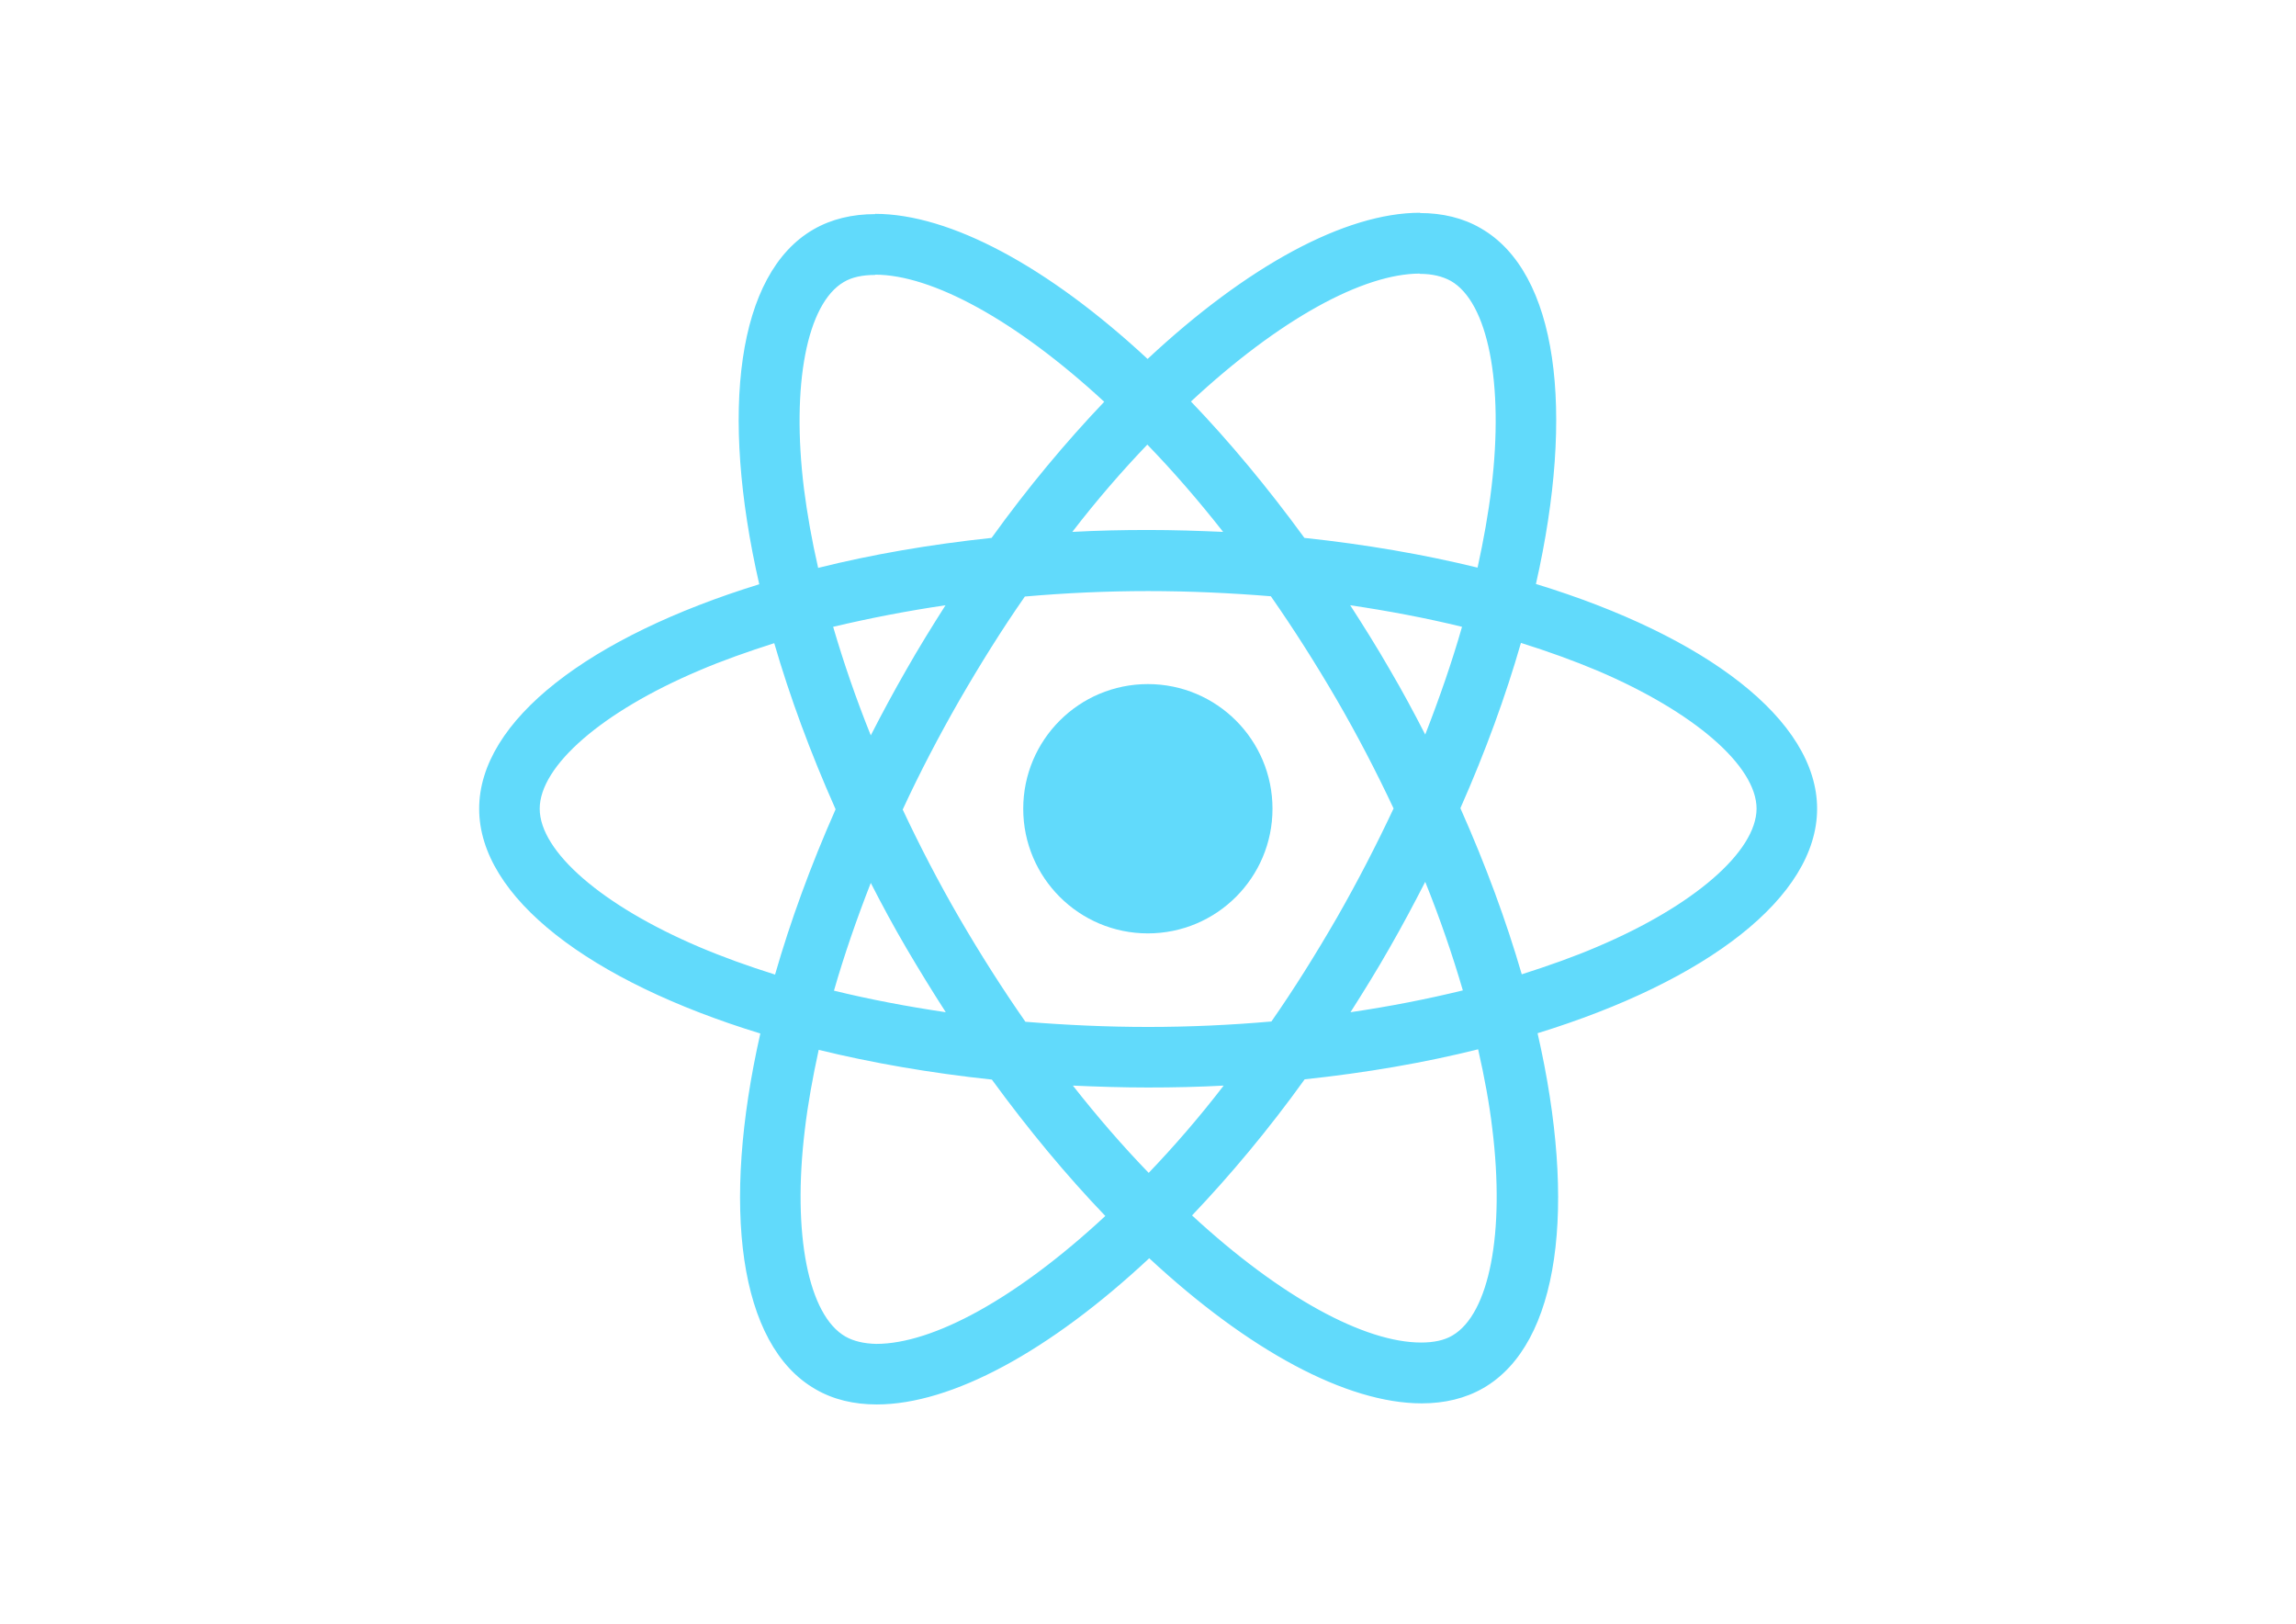
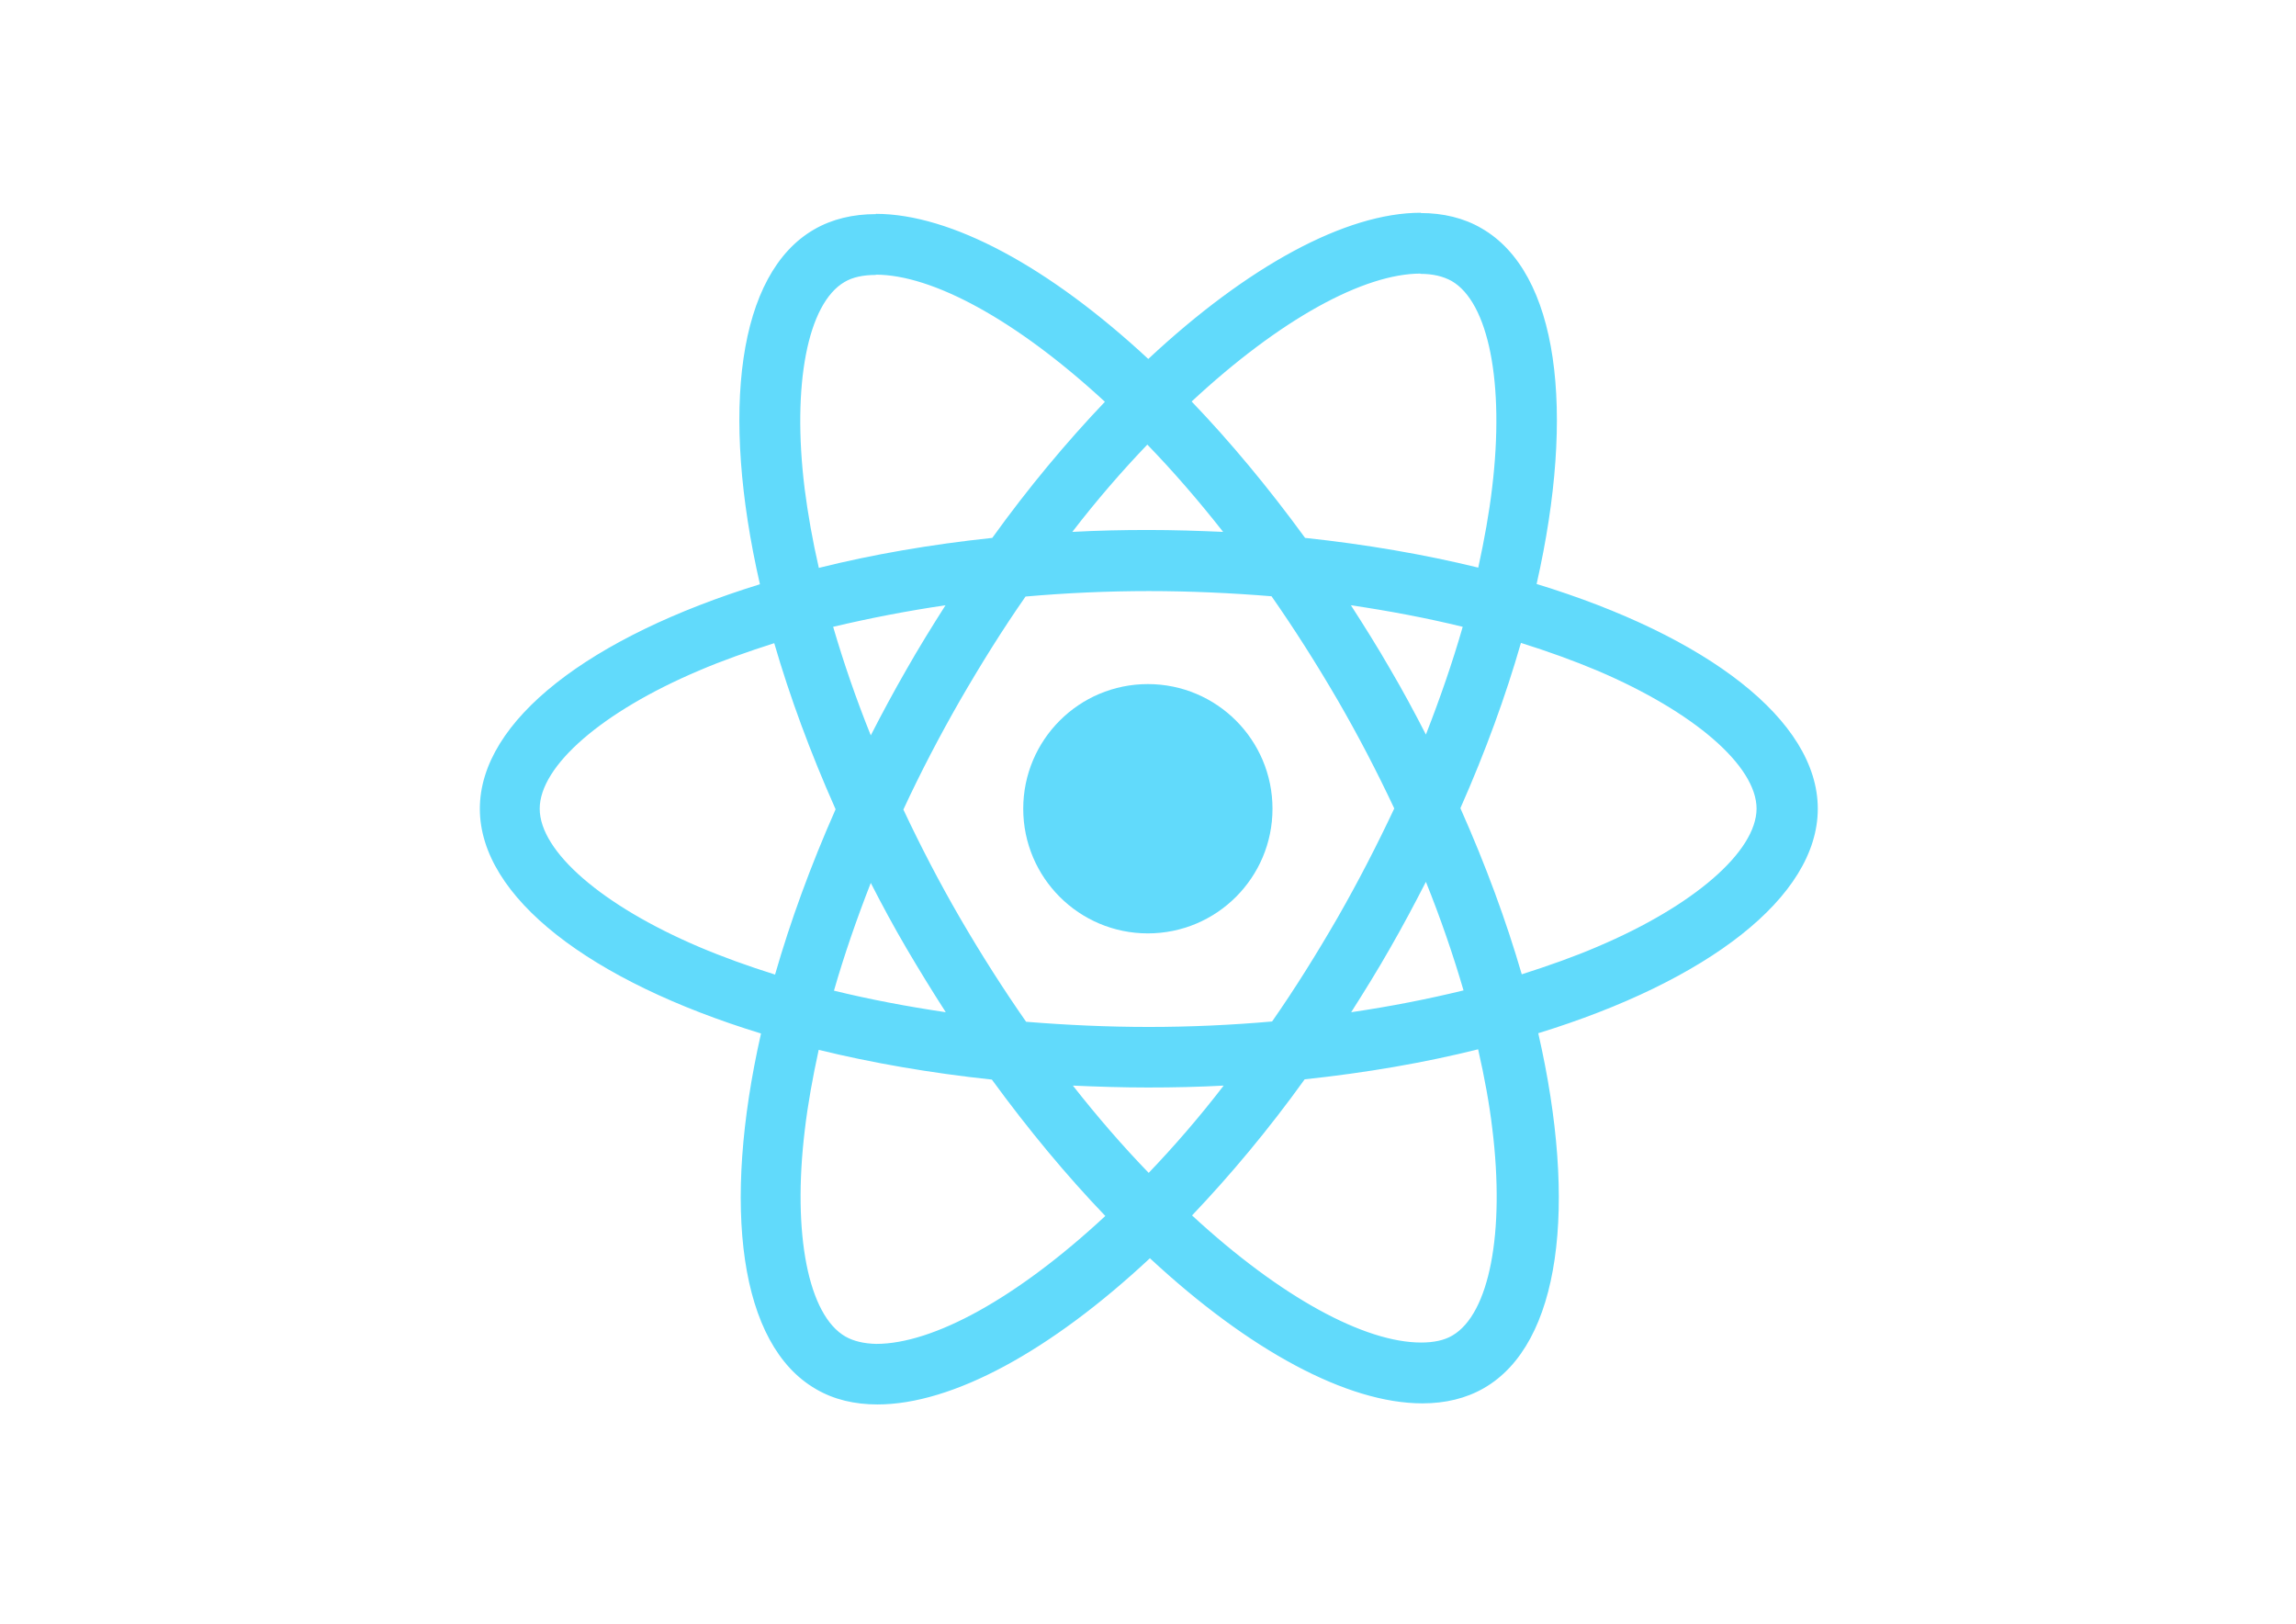
<svg xmlns="http://www.w3.org/2000/svg" viewBox="0 0 841.9 595.3">
  <g fill="#61DAFB">
-     <path d="M666.3 296.5c0-32.5-40.7-63.3-103.1-82.4 14.4-63.6 8-114.2-20.2-130.4-6.5-3.8-14.1-5.6-22.4-5.6v22.3c4.6 0 8.3.9 11.4 2.6 13.6 7.8 19.5 37.5 14.9 75.7-1.1 9.4-2.9 19.3-5.1 29.4-19.6-4.8-41-8.5-63.5-10.9-13.5-18.5-27.5-35.3-41.6-50 32.6-30.3 63.2-46.9 84-46.9V78c-27.5 0-63.5 19.6-99.9 53.6-36.4-33.8-72.4-53.2-99.9-53.2v22.3c20.7 0 51.4 16.5 84 46.6-14 14.7-28 31.4-41.3 49.9-22.6 2.4-44 6.1-63.6 11-2.3-10-4-19.7-5.2-29-4.7-38.2 1.1-67.9 14.6-75.8 3-1.8 6.9-2.6 11.5-2.6V78.5c-8.4 0-16 1.8-22.6 5.6-28.1 16.2-34.4 66.7-19.9 130.1-62.2 19.2-102.7 49.9-102.7 82.3 0 32.5 40.7 63.3 103.1 82.4-14.4 63.6-8 114.2 20.2 130.4 6.5 3.8 14.1 5.6 22.5 5.6 27.5 0 63.5-19.6 99.9-53.6 36.4 33.8 72.4 53.2 99.9 53.2 8.4 0 16-1.8 22.6-5.6 28.1-16.2 34.4-66.7 19.9-130.1 62-19.1 102.5-49.9 102.5-82.3zm-130.2-66.7c-3.7 12.9-8.3 26.2-13.5 39.5-4.1-8-8.4-16-13.1-24-4.6-8-9.5-15.8-14.4-23.4 14.2 2.1 27.9 4.7 41 7.9zm-45.8 106.5c-7.8 13.5-15.8 26.3-24.1 38.2-14.9 1.3-30 2-45.2 2-15.1 0-30.2-.7-45-1.9-8.3-11.9-16.4-24.6-24.2-38-7.6-13.1-14.5-26.4-20.8-39.8 6.2-13.4 13.2-26.8 20.7-39.9 7.8-13.5 15.8-26.3 24.1-38.2 14.9-1.3 30-2 45.2-2 15.1 0 30.2.7 45 1.9 8.3 11.9 16.4 24.6 24.2 38 7.6 13.1 14.5 26.4 20.8 39.8-6.3 13.4-13.2 26.8-20.7 39.9zm32.3-13c5.4 13.4 10 26.8 13.8 39.8-13.1 3.2-26.9 5.9-41.2 8 4.9-7.7 9.8-15.6 14.4-23.7 4.6-8 8.9-16.1 13-24.1zM421.2 430c-9.3-9.6-18.6-20.3-27.8-32 9 .4 18.2.7 27.5.7 9.4 0 18.7-.2 27.8-.7-9 11.7-18.3 22.4-27.5 32zm-74.4-58.9c-14.2-2.1-27.9-4.7-41-7.9 3.7-12.9 8.3-26.2 13.5-39.5 4.1 8 8.4 16 13.1 24 4.7 8 9.5 15.8 14.4 23.4zM420.7 163c9.3 9.6 18.6 20.3 27.8 32-9-.4-18.2-.7-27.5-.7-9.4 0-18.7.2-27.8.7 9-11.7 18.3-22.4 27.5-32zm-74 58.9c-4.9 7.7-9.8 15.6-14.4 23.7-4.6 8-8.9 16-13 24-5.4-13.4-10-26.8-13.8-39.8 13.1-3.1 26.9-5.8 41.2-7.9zm-90.5 125.2c-35.4-15.1-58.3-34.9-58.3-50.6 0-15.7 22.9-35.6 58.3-50.6 8.6-3.7 18-7 27.7-10.1 5.7 19.6 13.2 40 22.5 60.9-9.2 20.8-16.6 41.1-22.2 60.6-9.9-3.1-19.3-6.5-28-10.2zM310 490c-13.6-7.8-19.5-37.5-14.9-75.7 1.1-9.4 2.9-19.3 5.1-29.4 19.6 4.8 41 8.5 63.5 10.9 13.5 18.5 27.5 35.3 41.6 50-32.6 30.3-63.2 46.9-84 46.9-4.5-.1-8.3-1-11.3-2.7zm237.2-76.2c4.7 38.2-1.1 67.9-14.6 75.8-3 1.8-6.9 2.6-11.5 2.6-20.7 0-51.4-16.5-84-46.6 14-14.7 28-31.4 41.3-49.9 22.6-2.4 44-6.1 63.6-11 2.3 10.1 4.1 19.8 5.2 29.1zm38.5-66.7c-8.6 3.7-18 7-27.7 10.1-5.7-19.6-13.2-40-22.5-60.9 9.2-20.8 16.6-41.1 22.2-60.6 9.9 3.1 19.3 6.5 28.1 10.2 35.4 15.1 58.3 34.9 58.3 50.6-.1 15.7-23 35.6-58.4 50.6zM320.8 78.4z" />
+     <path d="M666.55 296.5c0-32.5-40.7-63.3-103.1-82.4 14.4-63.6 8-114.2-20.2-130.4-6.5-3.8-14.1-5.6-22.4-5.6v22.3c4.6 0 8.3.9 11.4 2.6 13.6 7.8 19.5 37.5 14.9 75.7-1.1 9.4-2.9 19.3-5.1 29.4-19.6-4.8-41-8.5-63.5-10.9-13.5-18.5-27.5-35.3-41.6-50 32.6-30.3 63.2-46.9 84-46.9V78c-27.5 0-63.5 19.6-99.9 53.6-36.4-33.8-72.4-53.2-99.9-53.2v22.3c20.7 0 51.4 16.5 84 46.6-14 14.7-28 31.4-41.3 49.9-22.6 2.4-44 6.1-63.6 11-2.3-10-4-19.7-5.2-29-4.7-38.2 1.1-67.9 14.6-75.8 3-1.8 6.9-2.6 11.5-2.6V78.5c-8.4 0-16 1.8-22.6 5.6-28.1 16.2-34.4 66.7-19.9 130.1-62.2 19.2-102.7 49.9-102.7 82.3 0 32.5 40.7 63.3 103.1 82.4-14.4 63.6-8 114.2 20.2 130.4 6.5 3.8 14.1 5.6 22.5 5.6 27.5 0 63.5-19.6 99.9-53.6 36.4 33.8 72.4 53.2 99.9 53.2 8.4 0 16-1.8 22.6-5.6 28.1-16.2 34.4-66.7 19.9-130.1 62-19.1 102.5-49.9 102.5-82.3zm-130.2-66.7c-3.7 12.9-8.3 26.2-13.5 39.5-4.1-8-8.4-16-13.1-24-4.6-8-9.5-15.8-14.4-23.4 14.2 2.1 27.9 4.7 41 7.9zm-45.8 106.5c-7.8 13.5-15.8 26.3-24.1 38.2-14.9 1.3-30 2-45.2 2-15.1 0-30.2-.7-45-1.9-8.3-11.9-16.4-24.6-24.2-38-7.6-13.1-14.5-26.4-20.8-39.8 6.2-13.4 13.2-26.8 20.7-39.9 7.8-13.5 15.8-26.3 24.1-38.2 14.9-1.3 30-2 45.2-2 15.1 0 30.2.7 45 1.9 8.3 11.9 16.4 24.6 24.2 38 7.6 13.1 14.5 26.4 20.8 39.8-6.3 13.4-13.2 26.8-20.7 39.9zm32.3-13c5.4 13.4 10 26.8 13.8 39.8-13.1 3.2-26.9 5.9-41.2 8 4.9-7.7 9.8-15.6 14.4-23.7 4.6-8 8.9-16.1 13-24.1zM421.2 430c-9.3-9.6-18.6-20.3-27.8-32 9 .4 18.2.7 27.5.7 9.4 0 18.7-.2 27.8-.7-9 11.7-18.3 22.4-27.5 32zm-74.4-58.9c-14.2-2.1-27.9-4.7-41-7.9 3.7-12.9 8.3-26.2 13.5-39.5 4.1 8 8.4 16 13.1 24 4.7 8 9.5 15.8 14.4 23.4zM420.7 163c9.3 9.6 18.6 20.3 27.8 32-9-.4-18.2-.7-27.5-.7-9.4 0-18.7.2-27.8.7 9-11.7 18.3-22.4 27.5-32zm-74 58.9c-4.9 7.7-9.8 15.6-14.4 23.7-4.6 8-8.9 16-13 24-5.4-13.4-10-26.8-13.8-39.8 13.1-3.1 26.9-5.8 41.2-7.9zm-90.5 125.2c-35.4-15.1-58.3-34.9-58.3-50.6 0-15.7 22.9-35.6 58.3-50.6 8.6-3.7 18-7 27.7-10.1 5.7 19.6 13.2 40 22.5 60.9-9.2 20.8-16.6 41.1-22.2 60.6-9.9-3.1-19.3-6.5-28-10.2zM310 490c-13.6-7.8-19.5-37.5-14.9-75.7 1.1-9.4 2.9-19.3 5.1-29.4 19.6 4.8 41 8.5 63.5 10.9 13.5 18.5 27.5 35.3 41.6 50-32.6 30.3-63.2 46.9-84 46.9-4.5-.1-8.3-1-11.3-2.7zm237.2-76.2c4.7 38.2-1.1 67.9-14.6 75.8-3 1.8-6.9 2.6-11.5 2.6-20.7 0-51.4-16.5-84-46.6 14-14.7 28-31.4 41.3-49.9 22.6-2.4 44-6.1 63.6-11 2.3 10.1 4.1 19.8 5.2 29.1zm38.5-66.7c-8.6 3.7-18 7-27.7 10.1-5.7-19.6-13.2-40-22.5-60.9 9.2-20.8 16.6-41.1 22.2-60.6 9.9 3.1 19.3 6.5 28.1 10.2 35.4 15.1 58.3 34.9 58.3 50.6-.1 15.7-23 35.6-58.4 50.6zM320.8 78.4z" />
    <circle cx="420.9" cy="296.5" r="45.7" />
    <path d="M520.5 78.1z" />
  </g>
</svg>
